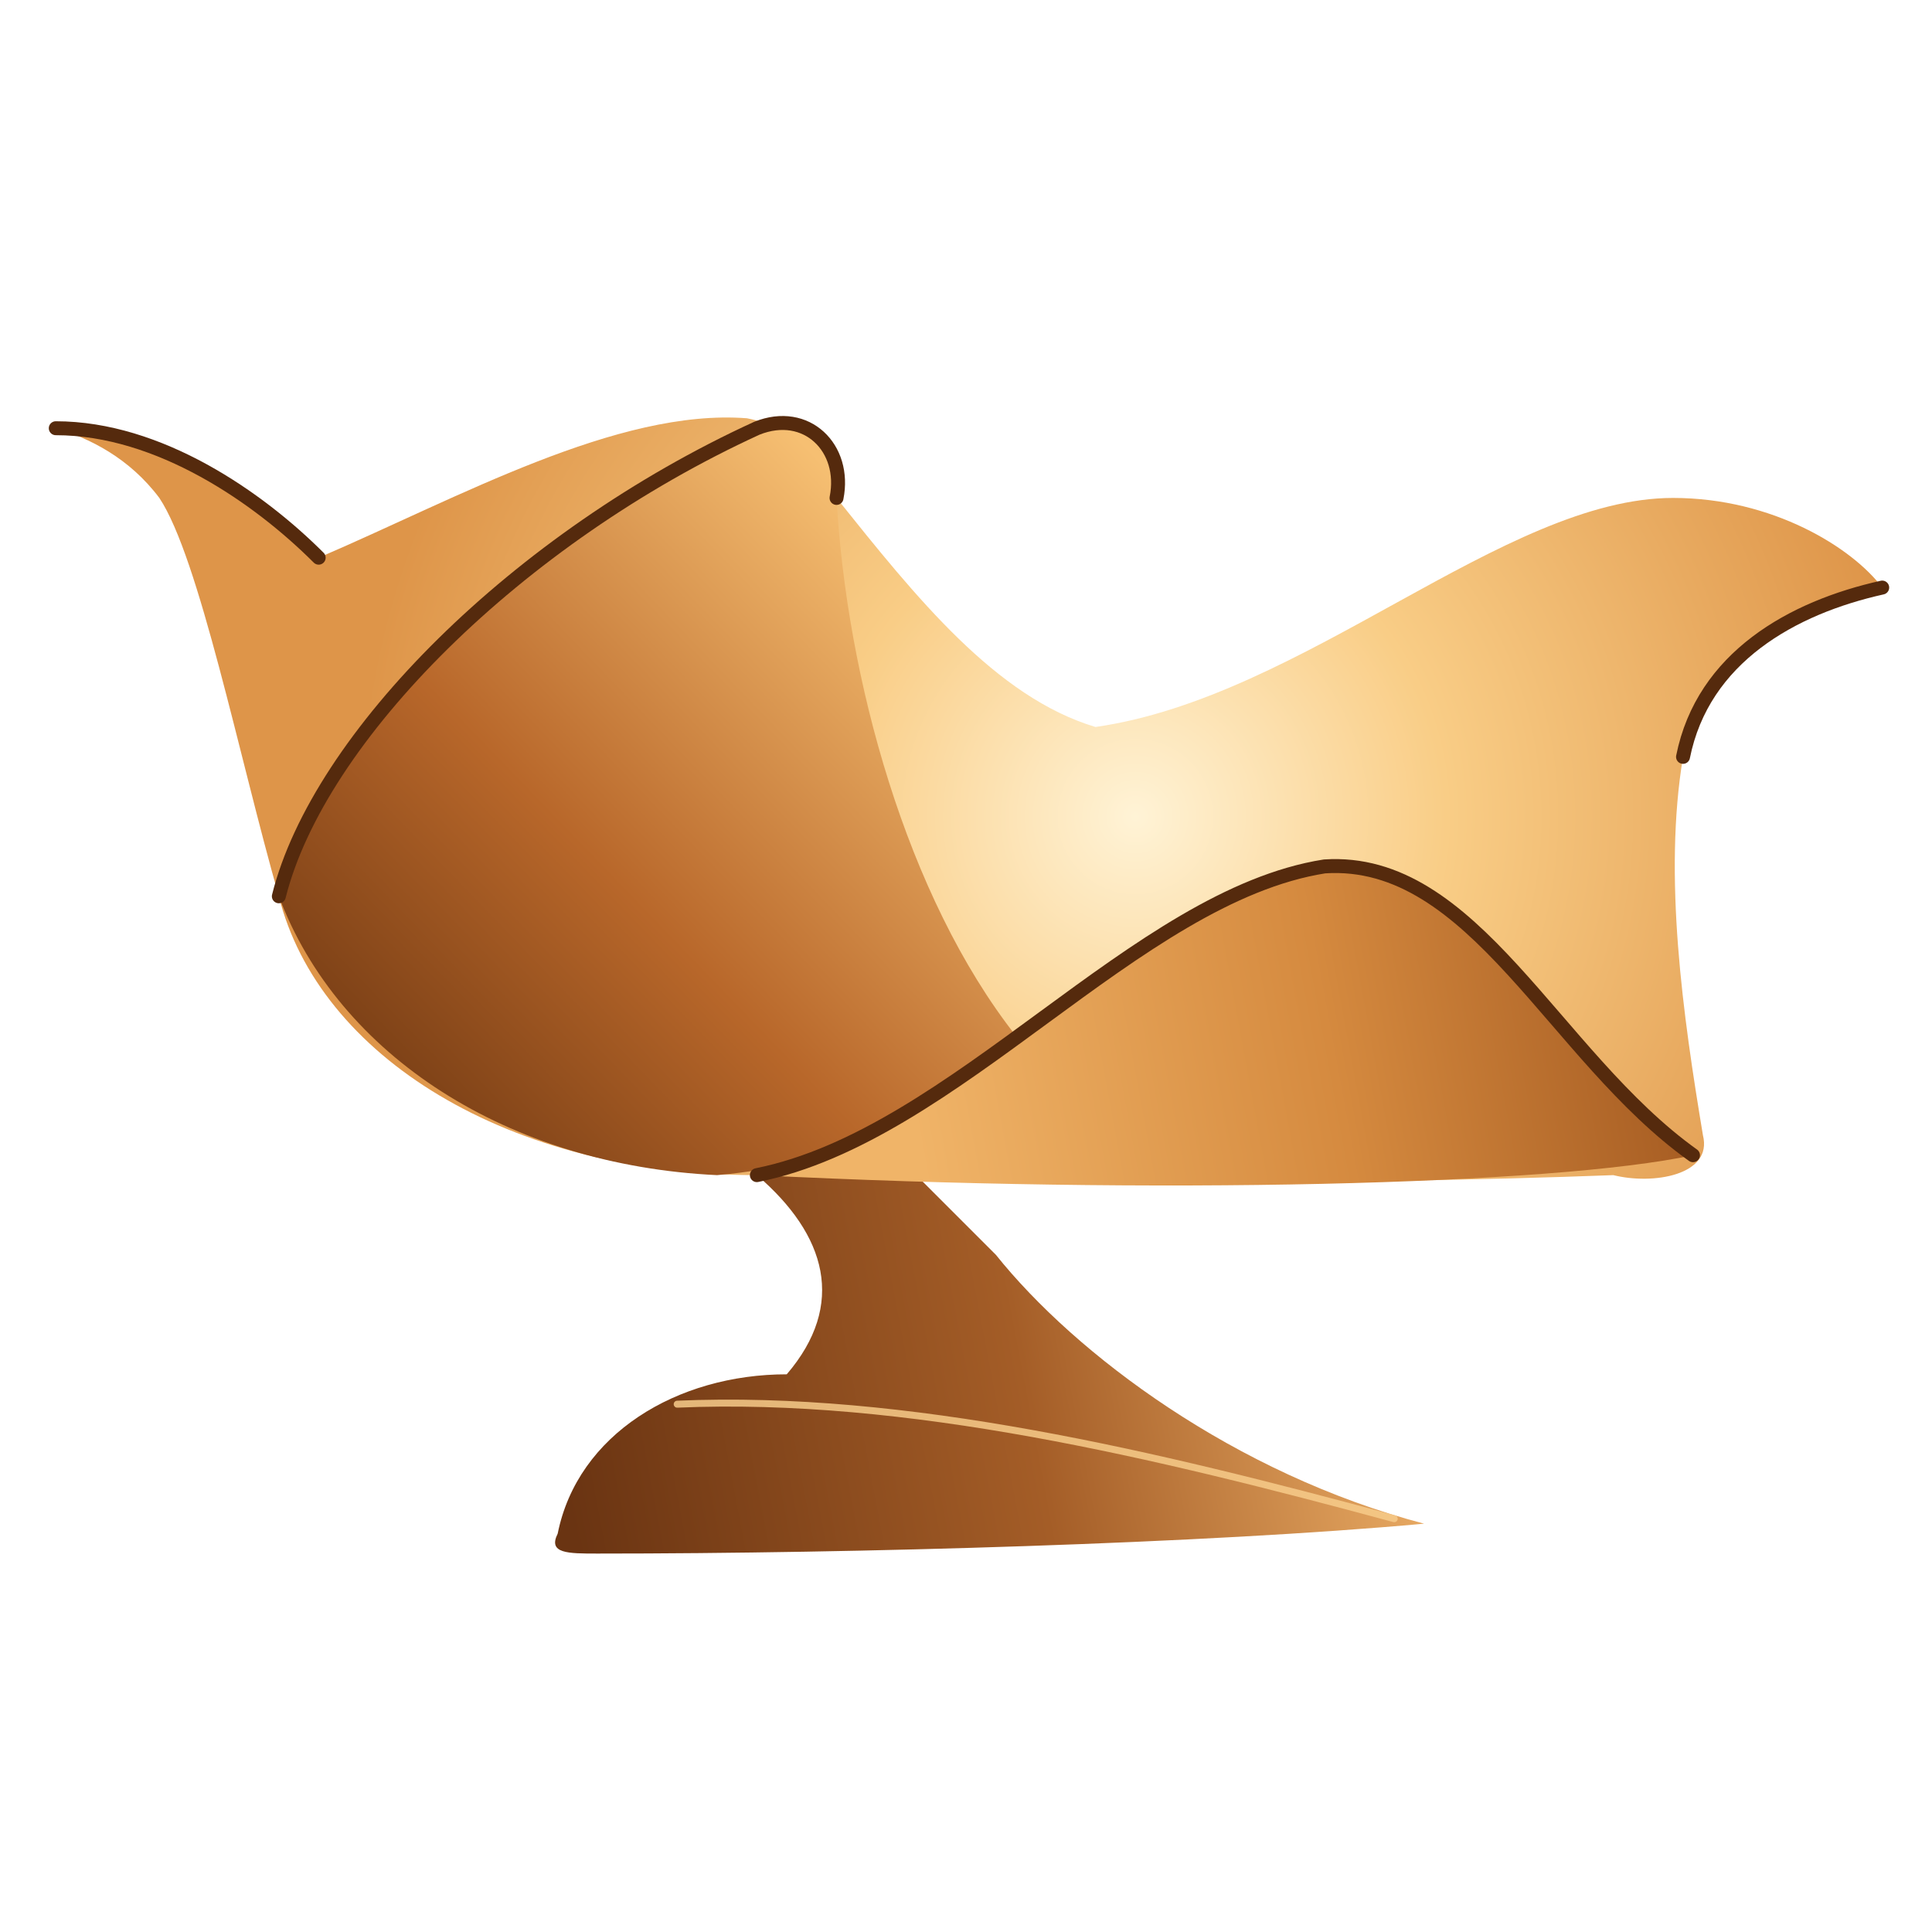
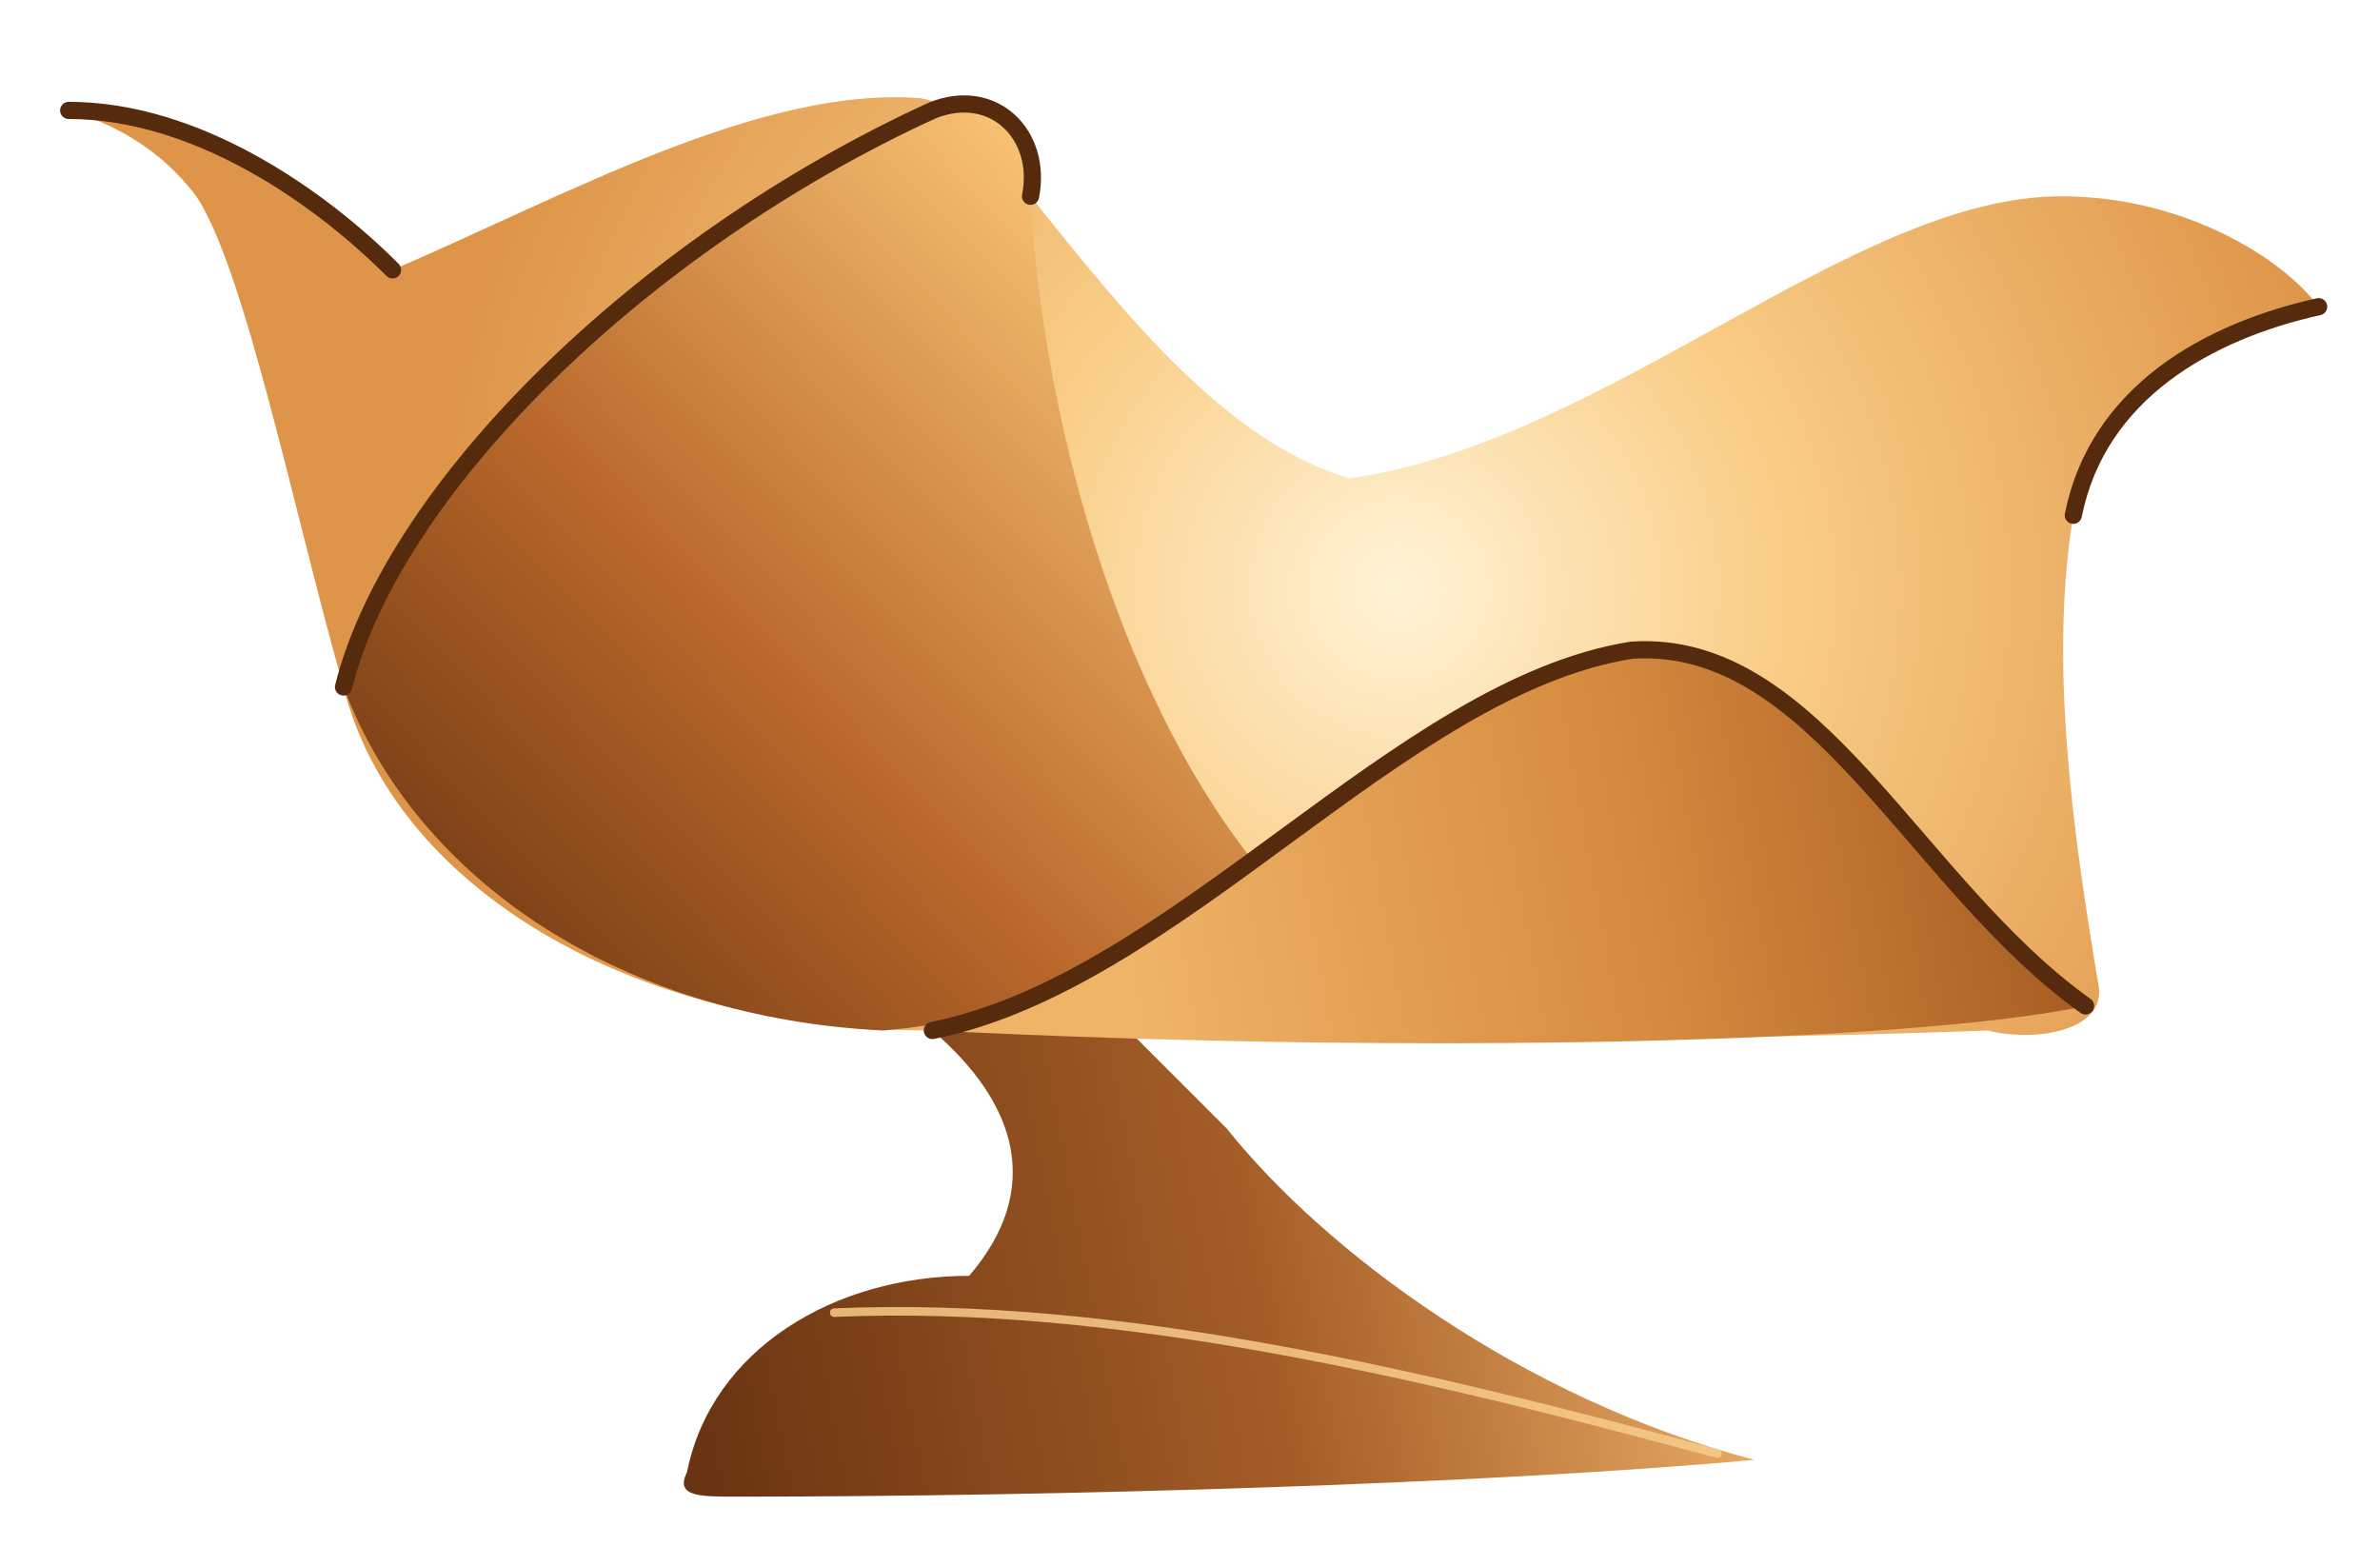
- <svg xmlns="http://www.w3.org/2000/svg" viewBox="4 10 194 194">
+ <svg xmlns="http://www.w3.org/2000/svg" viewBox="4 44 194 126">
  <defs>
    <radialGradient id="lm-in" cx="118" cy="92" r="78" gradientUnits="userSpaceOnUse">
      <stop offset="0" stop-color="#FFF3D6" />
      <stop offset=".4" stop-color="#F9CD86" />
      <stop offset="1" stop-color="#DE9549" />
    </radialGradient>
    <linearGradient id="lm-fold" x1="34" y1="118" x2="92" y2="62" gradientUnits="userSpaceOnUse">
      <stop offset="0" stop-color="#6F3812" />
      <stop offset=".45" stop-color="#B8672A" />
      <stop offset="1" stop-color="#F6BF72" />
    </linearGradient>
    <linearGradient id="lm-right" x1="96" y1="124" x2="172" y2="110" gradientUnits="userSpaceOnUse">
      <stop offset="0" stop-color="#F0B468" />
      <stop offset=".55" stop-color="#D58A3F" />
      <stop offset="1" stop-color="#A65C22" />
    </linearGradient>
    <linearGradient id="lm-base" x1="62" y1="166" x2="146" y2="150" gradientUnits="userSpaceOnUse">
      <stop offset="0" stop-color="#6A3412" />
      <stop offset=".55" stop-color="#A45D27" />
      <stop offset="1" stop-color="#E9AB64" />
    </linearGradient>
  </defs>
  <path fill="url(#lm-in)" d="M9.6 53C20 53 30 60 36 66C50 60 66 51 79 52C84 53 88 56 88 60C96 70 104 80 114 83C135 80 155 60 172 60C182 60 190 65 193 69C184 71 175 76 173 86C171 98 173 112 175 124C176 128 170 129 166 128C140 129 100 129 80 128C55 128 36 116 32 100C28 86 24 66 20 60C17 56 13 54 9.6 53Z" />
  <path fill="url(#lm-base)" d="M80 128C87 134 89 141 83 148C72 148 62 154 60 164C59 166 61 166 64 166C90 166 125 165 147 163C128 158 112 146 104 136C100 132 97 129 96 128Z" />
  <path fill="none" stroke="#F7CB8A" stroke-width=".7" stroke-linecap="round" opacity=".85" d="M72 151C95 150 120 156 144 162.5" />
  <path fill="url(#lm-fold)" d="M32 100C36 84 56 64 80 53C85 51 89 55 88 60C89 78 95 100 106 114C98 122 88 127 76 128C55 127 38 116 32 100Z" />
  <path fill="url(#lm-right)" d="M80 128C100 124 118 100 137 97C152 96 160 116 174 126C160 129 120 130 80 128Z" />
  <g fill="none" stroke="#552A0D" stroke-width="1.4" stroke-linecap="round" stroke-linejoin="round">
    <path d="M9.6 53C20 53 30 60 36 66" />
    <path d="M32 100C36 84 56 64 80 53C85 51 89 55 88 60" />
    <path d="M80 128C100 124 118 100 137 97C152 96 160 116 174 126" />
    <path d="M193 69C184 71 175 76 173 86" />
  </g>
</svg>
